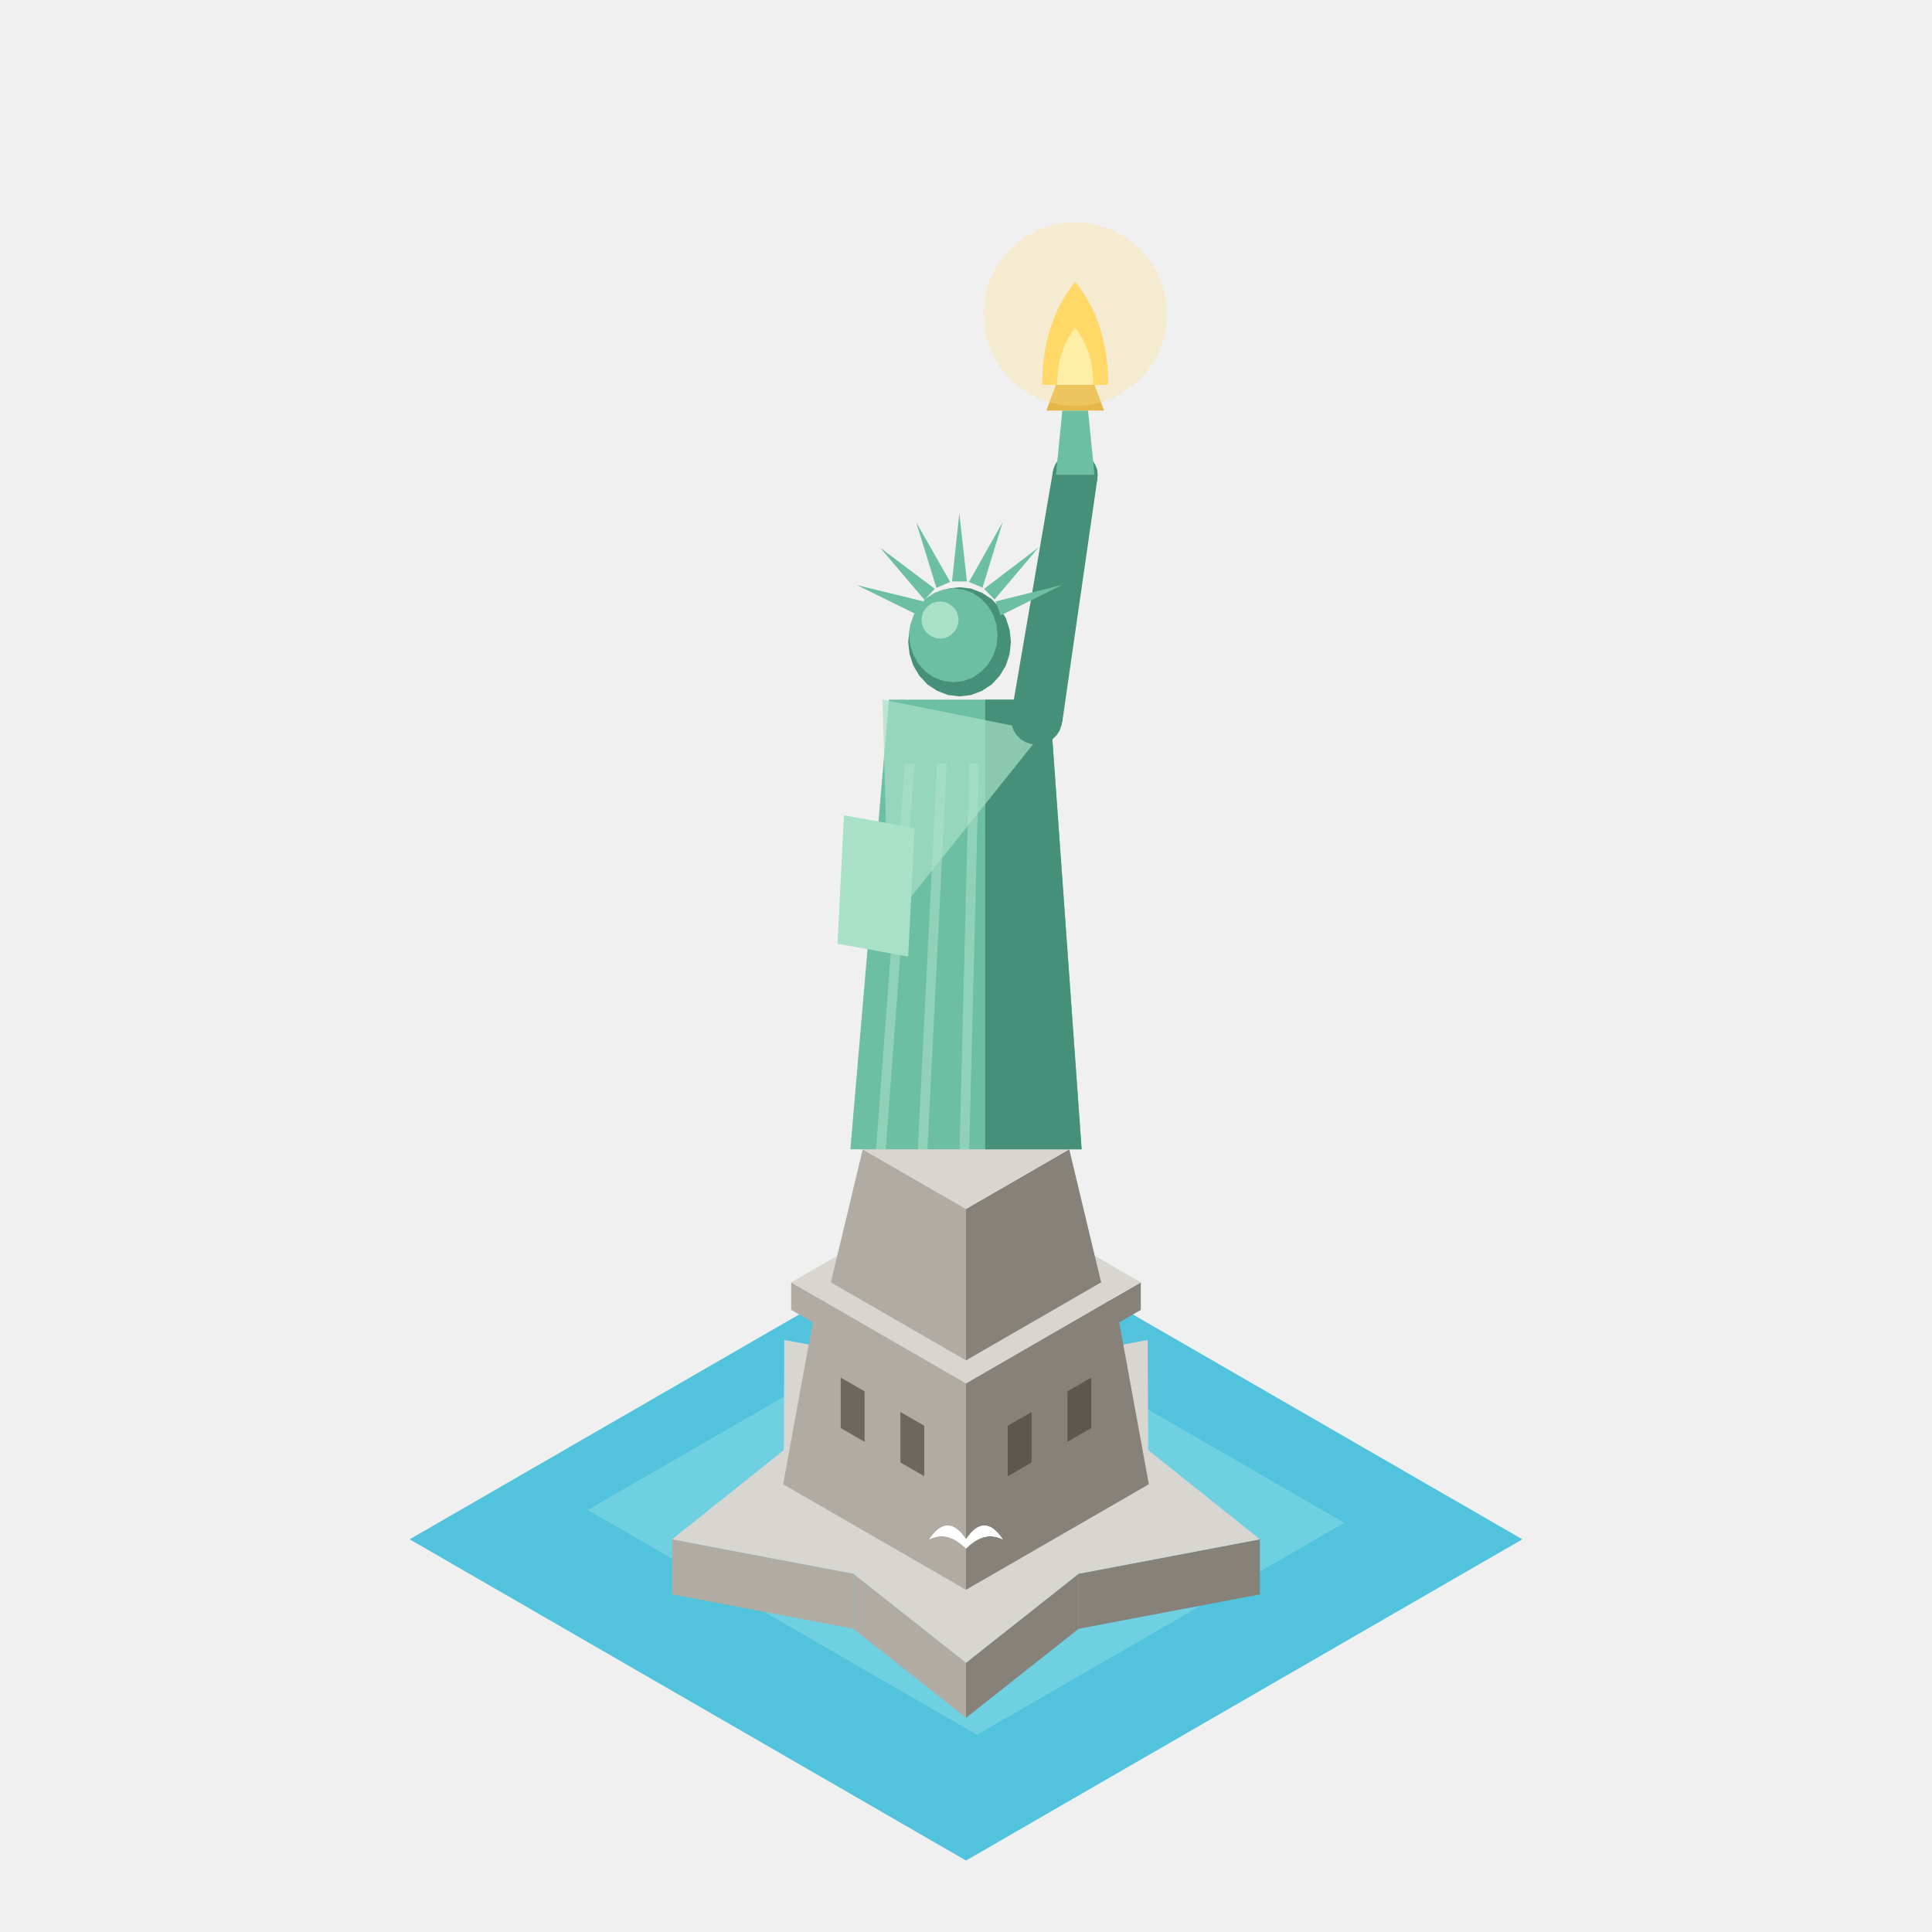
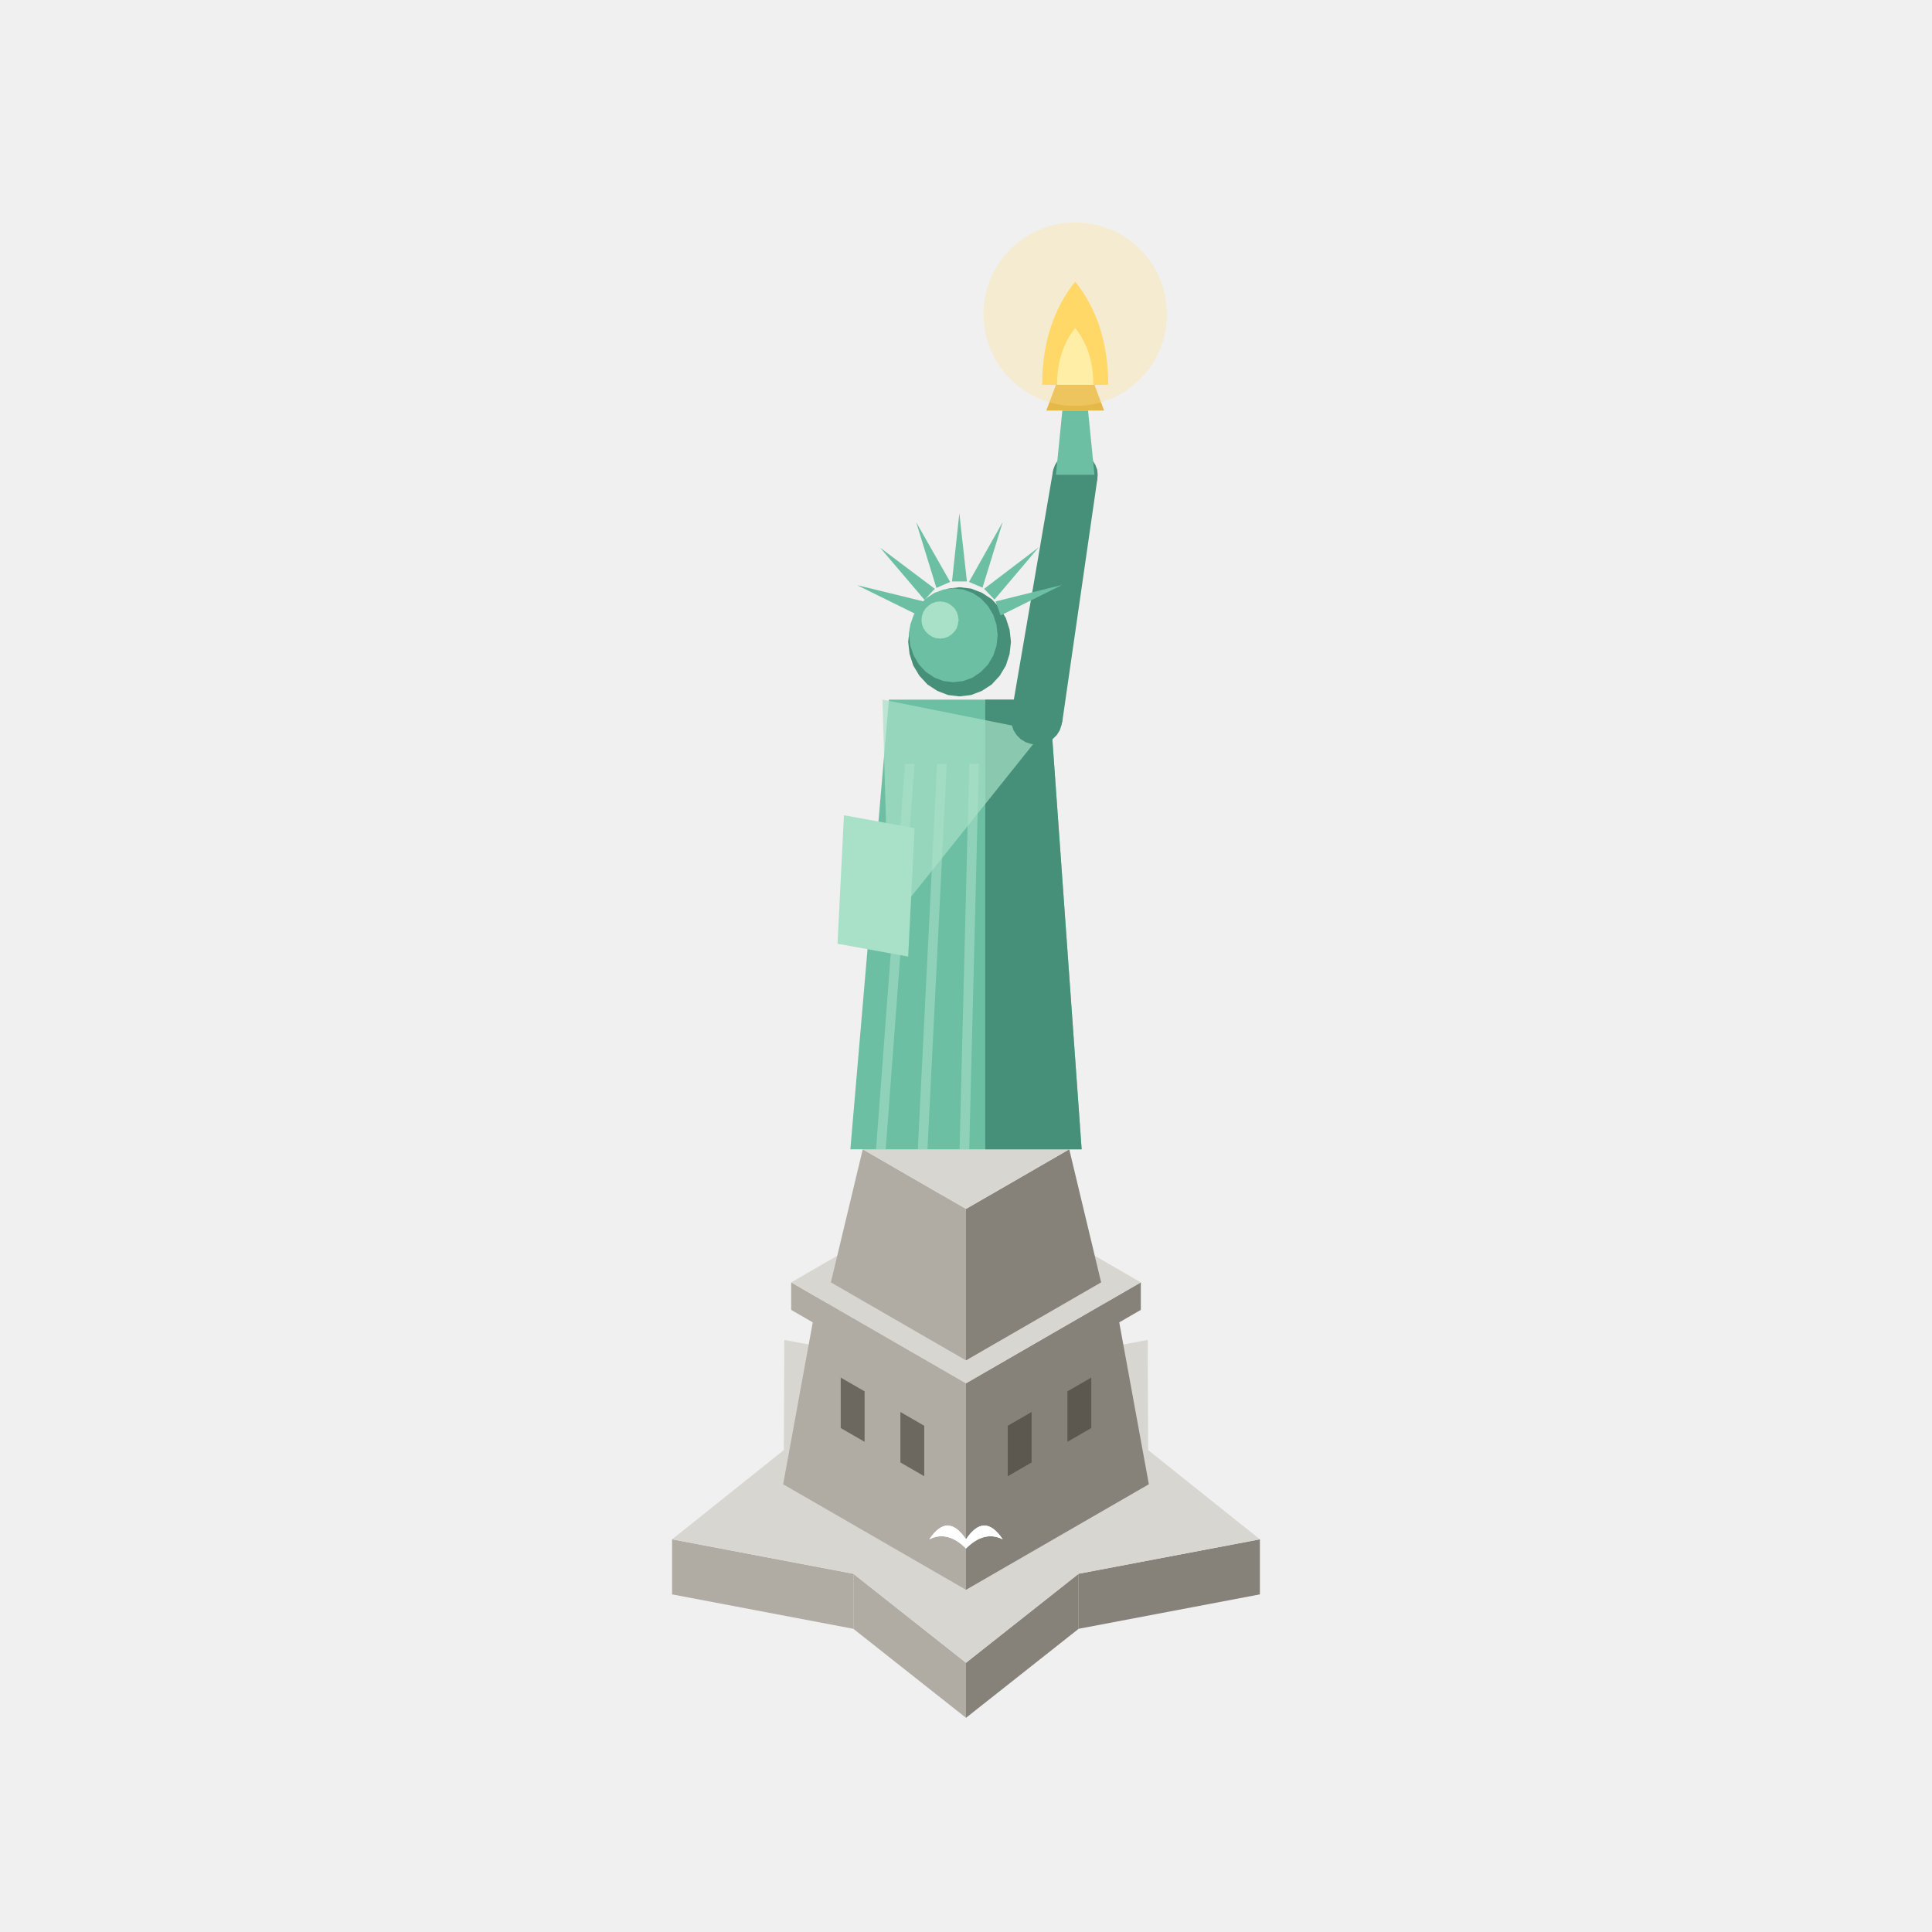
<svg xmlns="http://www.w3.org/2000/svg" viewBox="0 0 80 80">
  <g transform="translate(40 63.74) scale(0.95)">
-     <path d="M0 -14L24.25 0L0 14L-24.25 0Z" fill="#52c3dc" />
-     <path d="M-0.48 -10.52L16.49 -0.72L0.48 8.52L-16.49 -1.28Z" fill="#9be3ea" opacity="0.4" />
    <path d="M-1.55 -8.47L-0.35 -8.82L0.85 -8.47L-0.35 -8.12Z" fill="#ffffff" opacity=".8">
      <animate attributeName="opacity" values=".85;.15;.85" dur="2.2s" begin="0.0s" repeatCount="indefinite" />
    </path>
    <path d="M6.93 -2.52L8.13 -2.87L9.33 -2.52L8.13 -2.17Z" fill="#ffffff" opacity=".8">
      <animate attributeName="opacity" values=".85;.15;.85" dur="2.7s" begin="0.6s" repeatCount="indefinite" />
    </path>
    <path d="M-7.63 -4.52L-6.43 -4.87L-5.23 -4.52L-6.43 -4.17Z" fill="#ffffff" opacity=".8">
      <animate attributeName="opacity" values=".85;.15;.85" dur="3.2s" begin="1.2s" repeatCount="indefinite" />
    </path>
    <path d="M2.76 -4.13L3.96 -4.48L5.16 -4.13L3.96 -3.78Z" fill="#ffffff" opacity=".8">
      <animate attributeName="opacity" values=".85;.15;.85" dur="3.7s" begin="1.8s" repeatCount="indefinite" />
    </path>
    <path fill="#ffffff" fill-rule="evenodd" opacity="0" d="M-1.00 10.00a1.00 0.50 0 1 0 2.00 0a1.00 0.50 0 1 0 -2.00 0ZM-0.82 10.00a0.82 0.41 0 1 0 1.64 0a0.82 0.41 0 1 0 -1.64 0Z">
      <animate attributeName="d" values="M-1.00 10.00a1.00 0.50 0 1 0 2.00 0a1.00 0.50 0 1 0 -2.00 0ZM-0.82 10.00a0.82 0.41 0 1 0 1.64 0a0.82 0.41 0 1 0 -1.64 0Z;M-4.00 10.00a4.00 2.00 0 1 0 8.00 0a4.00 2.00 0 1 0 -8.00 0ZM-3.28 10.00a3.28 1.64 0 1 0 6.56 0a3.28 1.64 0 1 0 -6.56 0Z" dur="3s" begin="0s" repeatCount="indefinite" />
      <animate attributeName="opacity" values="0.6;0" dur="3s" begin="0s" repeatCount="indefinite" />
    </path>
    <path d="M12.81 2.4L4.91 3.9L4.91 1.5L12.81 0Z" fill="#86827a" />
    <path d="M-4.91 3.9L-12.81 2.4L-12.81 0L-4.91 1.5Z" fill="#b0aca4" />
    <path d="M4.91 3.9L0 7.78L0 5.38L4.91 1.5Z" fill="#86827a" />
    <path d="M0 7.78L-4.91 3.9L-4.91 1.5L0 5.38Z" fill="#b0aca4" />
    <path d="M0 5.38L-4.91 1.5L-12.81 0L-7.94 -3.89L-7.92 -8.69L-0 -7.22L7.92 -8.69L7.94 -3.89L12.81 0L4.91 1.5Z" fill="#d8d6d0" />
    <path d="M7.97 -2.4L0 2.2L0 -6.2L6.58 -10Z" fill="#86827a" />
    <path d="M-7.97 -2.4L0 2.2L0 -6.2L-6.58 -10Z" fill="#b0aca4" />
    <path d="M0 -13.8L6.58 -10L0 -6.2L-6.58 -10Z" fill="#d8d6d0" />
    <path d="M-5.46 -4.85L-4.42 -4.25L-4.42 -6.45L-5.46 -7.05Z" fill="#6c6860" />
    <path d="M-2.86 -3.35L-1.82 -2.75L-1.82 -4.95L-2.86 -5.55Z" fill="#6c6860" />
    <path d="M5.46 -4.85L4.42 -4.25L4.42 -6.45L5.46 -7.05Z" fill="#5c5850" />
    <path d="M2.86 -3.35L1.82 -2.75L1.82 -4.95L2.86 -5.55Z" fill="#5c5850" />
    <path d="M7.62 -10L0 -5.6L0 -6.8L7.62 -11.2Z" fill="#86827a" />
    <path d="M-7.62 -10L0 -5.6L0 -6.8L-7.62 -11.2Z" fill="#b0aca4" />
    <path d="M0 -15.6L7.62 -11.2L0 -6.8L-7.62 -11.2Z" fill="#d8d6d0" />
    <path d="M5.89 -11.2L0 -7.8L0 -14.4L4.5 -17Z" fill="#86827a" />
    <path d="M-5.89 -11.2L0 -7.8L0 -14.4L-4.5 -17Z" fill="#b0aca4" />
    <path d="M0 -19.6L4.5 -17L0 -14.4L-4.5 -17Z" fill="#d8d6d0" />
    <path d="M-5.04 -17L5.04 -17L3.64 -36.6L-3.36 -36.6Z" fill="#6cbfa2" />
    <path d="M0.84 -17L5.04 -17L3.64 -36.6L0.84 -36.6Z" fill="#468f78" />
    <path d="M-3.92 -17L-3.5 -17L-2.24 -33.8L-2.66 -33.8Z" fill="#a8e0c8" opacity="0.6" />
    <path d="M-2.1 -17L-1.68 -17L-0.84 -33.8L-1.26 -33.8Z" fill="#a8e0c8" opacity="0.6" />
    <path d="M-0.28 -17L0.14 -17L0.56 -33.8L0.14 -33.8Z" fill="#a8e0c8" opacity="0.6" />
    <path d="M-3.64 -36.6L3.36 -35.2L-3.36 -26.8Z" fill="#a8e0c8" opacity="0.7" />
    <path d="M-5.32 -31.56L-2.24 -31L-2.52 -25.4L-5.6 -25.96Z" fill="#a8e0c8" />
    <path d="M4.19 -35.59L5.73 -46.25L3.79 -46.55L1.97 -35.93Z" fill="#468f78" />
    <path d="M4.2 -35.76L4.17 -35.51L4.09 -35.27L3.96 -35.06L3.78 -34.88L3.57 -34.75L3.33 -34.67L3.08 -34.64L2.83 -34.67L2.59 -34.75L2.38 -34.88L2.2 -35.06L2.07 -35.27L1.99 -35.51L1.96 -35.76L1.99 -36.01L2.07 -36.25L2.2 -36.46L2.38 -36.64L2.59 -36.77L2.83 -36.85L3.08 -36.88L3.33 -36.85L3.57 -36.77L3.78 -36.64L3.96 -36.46L4.09 -36.25L4.17 -36.01Z" fill="#468f78" />
    <path d="M5.74 -46.4L5.72 -46.18L5.64 -45.97L5.53 -45.79L5.37 -45.63L5.19 -45.52L4.98 -45.44L4.76 -45.42L4.54 -45.44L4.33 -45.52L4.15 -45.63L3.99 -45.79L3.88 -45.97L3.8 -46.18L3.78 -46.4L3.8 -46.62L3.88 -46.83L3.99 -47.01L4.15 -47.17L4.33 -47.28L4.54 -47.36L4.76 -47.38L4.98 -47.36L5.19 -47.28L5.37 -47.17L5.53 -47.01L5.64 -46.83L5.72 -46.62Z" fill="#468f78" />
    <path d="M3.92 -46.4L5.6 -46.4L5.32 -49.2L4.2 -49.2Z" fill="#6cbfa2" />
    <path d="M3.5 -49.2L6.02 -49.2L5.6 -50.32L3.92 -50.32Z" fill="#e6b84a" />
    <g transform="translate(4.76 -50.32)">
      <path d="M-1.44 0Q-1.44 -2.70 0 -4.50Q1.44 -2.70 1.44 0Z" fill="#ffd45a">
        <animateTransform attributeName="transform" type="scale" values="1 1;1.1 1.25;.95 .9;1 1" dur="0.50s" begin="0s" repeatCount="indefinite" />
      </path>
    </g>
    <g transform="translate(4.76 -50.32)">
      <path d="M-0.79 0Q-0.79 -1.49 0 -2.48Q0.79 -1.49 0.79 0Z" fill="#fff3b0">
        <animateTransform attributeName="transform" type="scale" values="1 1;1.1 1.25;.95 .9;1 1" dur="0.65s" begin="0s" repeatCount="indefinite" />
      </path>
    </g>
    <circle cx="4.76" cy="-53.40" r="4" fill="#ffe08a" opacity=".3">
      <animate attributeName="opacity" values=".15;.45;.15" dur="1.4s" repeatCount="indefinite" />
    </circle>
    <path d="M1.96 -39.12L1.9 -38.59L1.74 -38.09L1.47 -37.64L1.12 -37.26L0.69 -36.98L0.22 -36.8L-0.28 -36.74L-0.78 -36.8L-1.25 -36.98L-1.68 -37.26L-2.03 -37.64L-2.3 -38.09L-2.46 -38.59L-2.52 -39.12L-2.46 -39.65L-2.3 -40.15L-2.03 -40.6L-1.68 -40.98L-1.25 -41.26L-0.78 -41.44L-0.28 -41.5L0.22 -41.44L0.69 -41.26L1.12 -40.98L1.47 -40.6L1.74 -40.15L1.9 -39.65Z" fill="#468f78" />
    <path d="M1.38 -39.41L1.33 -38.95L1.19 -38.52L0.96 -38.13L0.65 -37.81L0.29 -37.56L-0.12 -37.41L-0.55 -37.36L-0.98 -37.41L-1.38 -37.56L-1.75 -37.81L-2.05 -38.13L-2.28 -38.52L-2.43 -38.95L-2.48 -39.41L-2.43 -39.86L-2.28 -40.29L-2.05 -40.68L-1.75 -41.01L-1.38 -41.25L-0.98 -41.4L-0.55 -41.45L-0.12 -41.4L0.29 -41.25L0.65 -41.01L0.96 -40.68L1.19 -40.29L1.33 -39.86Z" fill="#6cbfa2" />
    <path d="M-0.32 -40.07L-0.35 -39.89L-0.4 -39.72L-0.5 -39.57L-0.63 -39.44L-0.78 -39.34L-0.95 -39.28L-1.13 -39.26L-1.31 -39.28L-1.48 -39.34L-1.63 -39.44L-1.76 -39.57L-1.86 -39.72L-1.92 -39.89L-1.94 -40.07L-1.92 -40.25L-1.86 -40.42L-1.76 -40.58L-1.63 -40.7L-1.48 -40.8L-1.31 -40.86L-1.13 -40.88L-0.95 -40.86L-0.78 -40.8L-0.63 -40.7L-0.5 -40.58L-0.4 -40.42L-0.35 -40.25Z" fill="#a8e0c8" />
    <path d="M-2.07 -40.27L-4.75 -41.59L-1.85 -40.88Z" fill="#6cbfa2" />
    <path d="M-1.81 -40.95L-3.74 -43.22L-1.36 -41.43Z" fill="#6cbfa2" />
    <path d="M-1.29 -41.47L-2.17 -44.33L-0.69 -41.73Z" fill="#6cbfa2" />
    <path d="M-0.61 -41.75L-0.29 -44.72L0.04 -41.75Z" fill="#6cbfa2" />
    <path d="M0.13 -41.73L1.6 -44.34L0.72 -41.48Z" fill="#6cbfa2" />
    <path d="M0.79 -41.43L3.17 -43.24L1.24 -40.96Z" fill="#6cbfa2" />
    <path d="M1.29 -40.88L4.19 -41.6L1.51 -40.27Z" fill="#6cbfa2" />
    <g>
      <animateMotion dur="7s" begin="0s" repeatCount="indefinite" path="M-10.00 -57.00a10 3 0 1 0 20 0a10 3 0 1 0 -20 0" />
      <path d="M-1.6 0Q-.8 -1.2 0 0Q.8 -1.2 1.6 0Q.8 -.4 0 .4Q-.8 -.4 -1.6 0Z" fill="#ffffff">
        <animate attributeName="d" values="M-1.6 0Q-.8 -1.2 0 0Q.8 -1.2 1.6 0Q.8 -.4 0 .4Q-.8 -.4 -1.6 0Z;M-1.6 -.8Q-.8 .4 0 0Q.8 .4 1.6 -.8Q.8 .2 0 .6Q-.8 .2 -1.6 -.8Z;M-1.6 0Q-.8 -1.2 0 0Q.8 -1.2 1.6 0Q.8 -.4 0 .4Q-.8 -.4 -1.6 0Z" dur=".5s" repeatCount="indefinite" />
      </path>
    </g>
    <g>
      <animateMotion dur="8s" begin="-2s" repeatCount="indefinite" path="M-10.00 -55.00a10 3 0 1 0 20 0a10 3 0 1 0 -20 0" />
      <path d="M-1.6 0Q-.8 -1.2 0 0Q.8 -1.2 1.6 0Q.8 -.4 0 .4Q-.8 -.4 -1.6 0Z" fill="#ffffff">
        <animate attributeName="d" values="M-1.6 0Q-.8 -1.2 0 0Q.8 -1.2 1.6 0Q.8 -.4 0 .4Q-.8 -.4 -1.6 0Z;M-1.6 -.8Q-.8 .4 0 0Q.8 .4 1.6 -.8Q.8 .2 0 .6Q-.8 .2 -1.6 -.8Z;M-1.6 0Q-.8 -1.2 0 0Q.8 -1.2 1.6 0Q.8 -.4 0 .4Q-.8 -.4 -1.6 0Z" dur=".5s" repeatCount="indefinite" />
      </path>
    </g>
  </g>
</svg>
